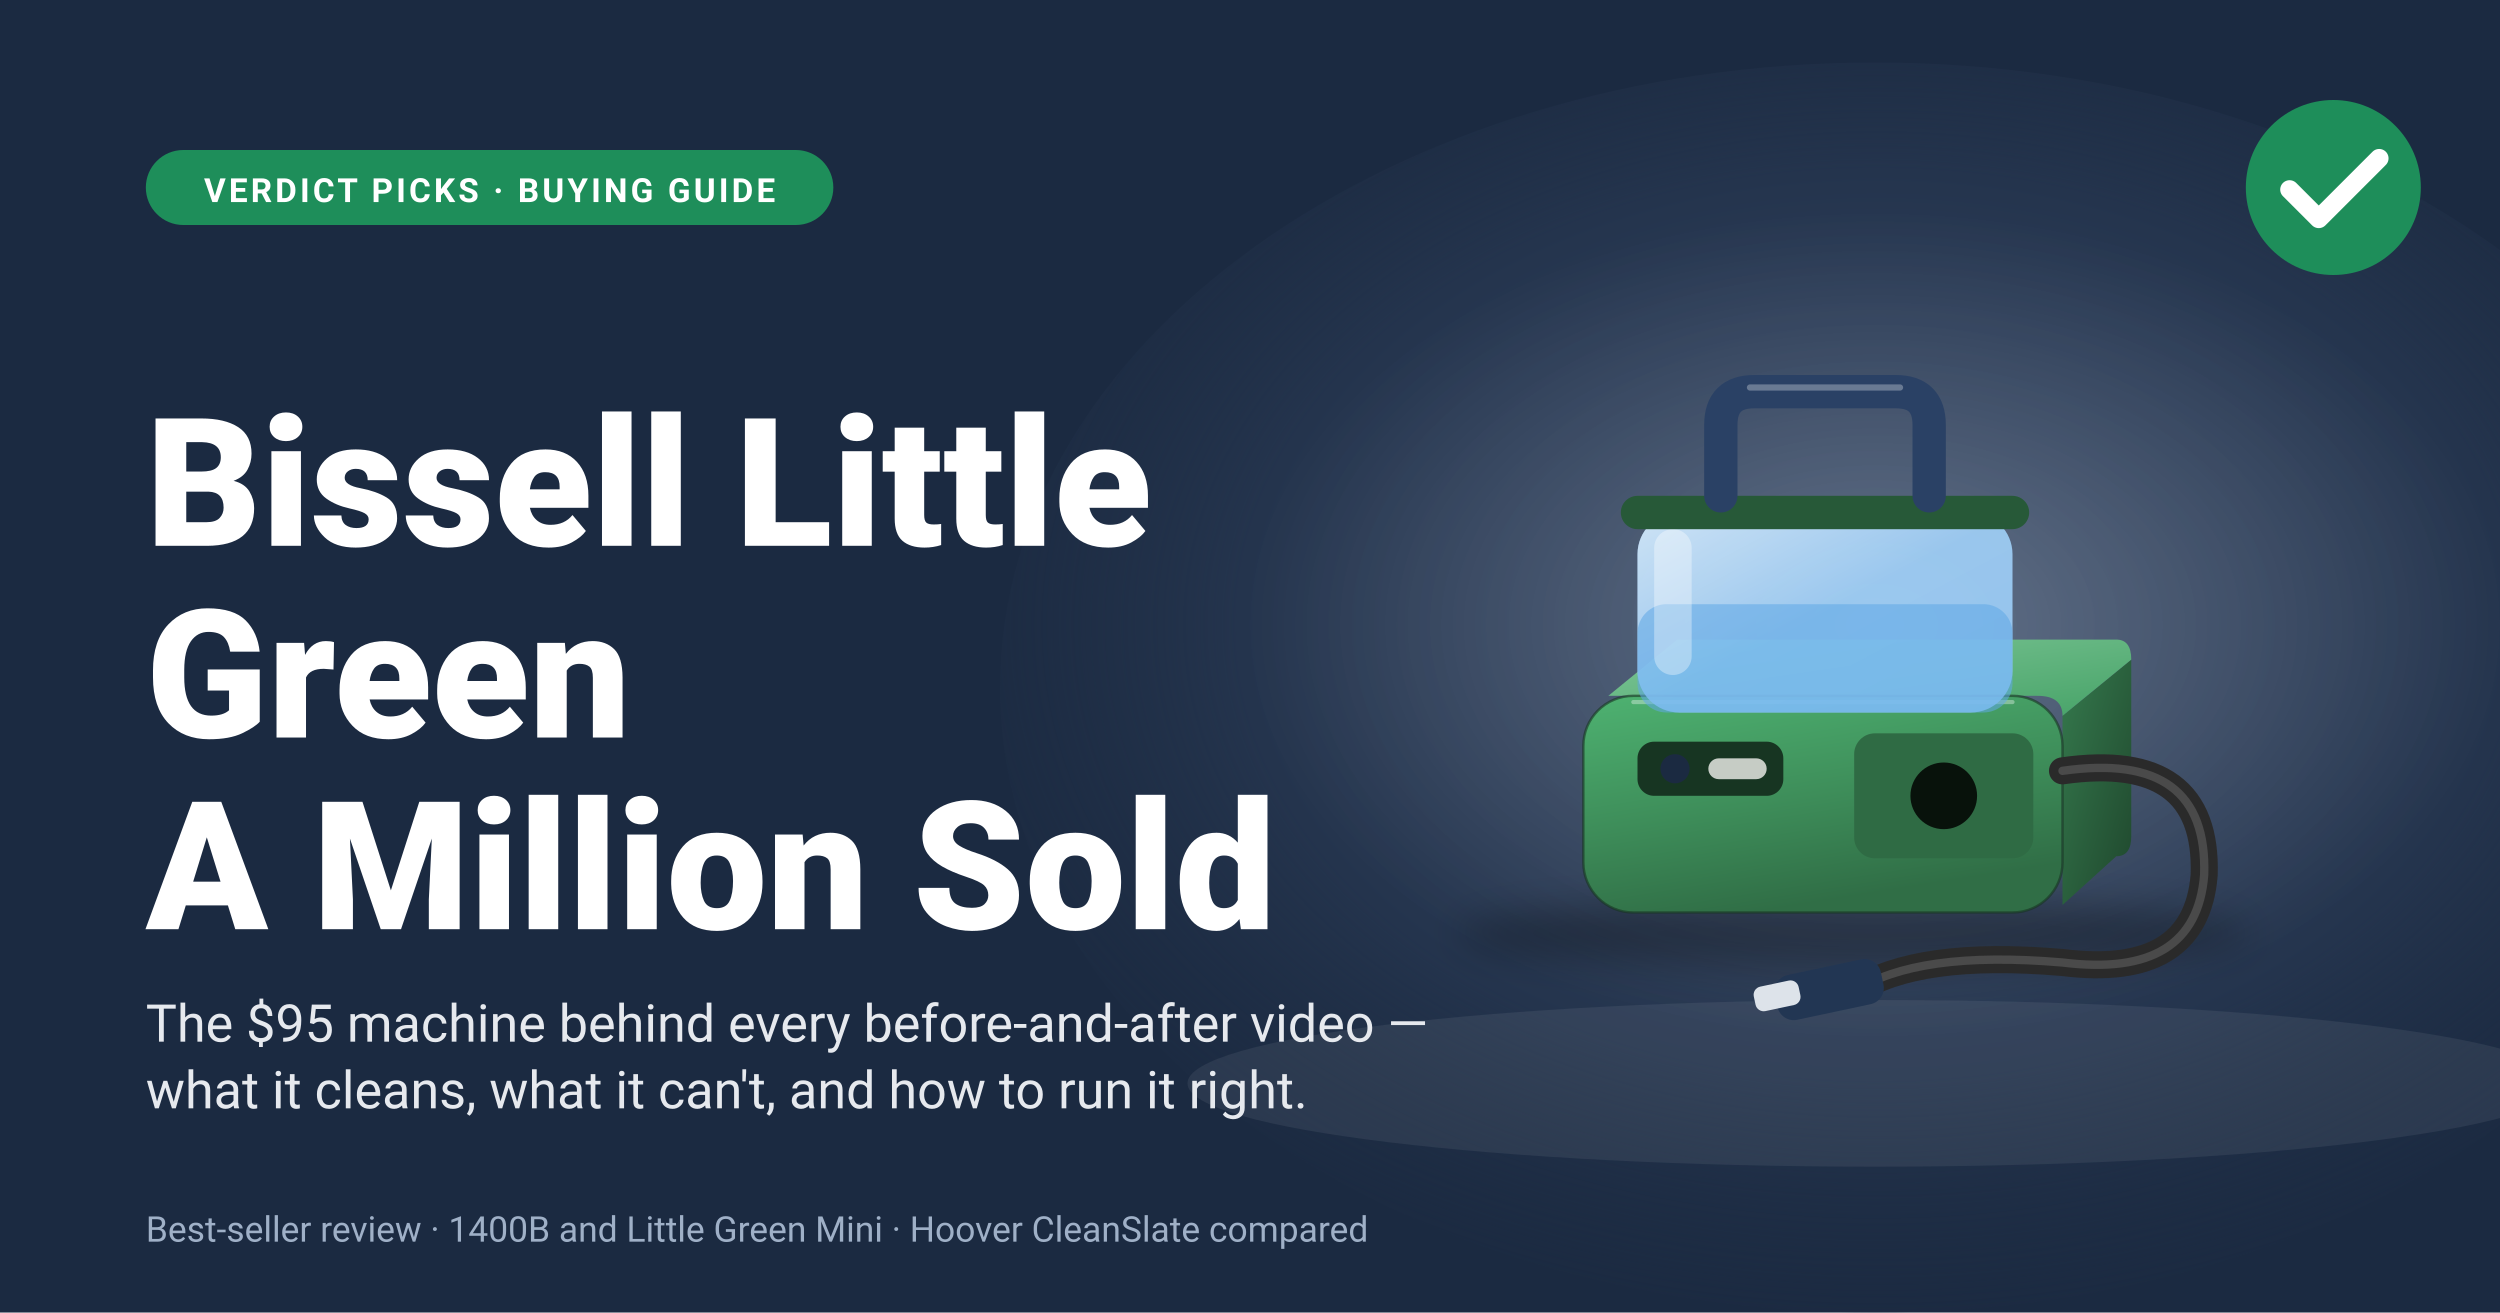
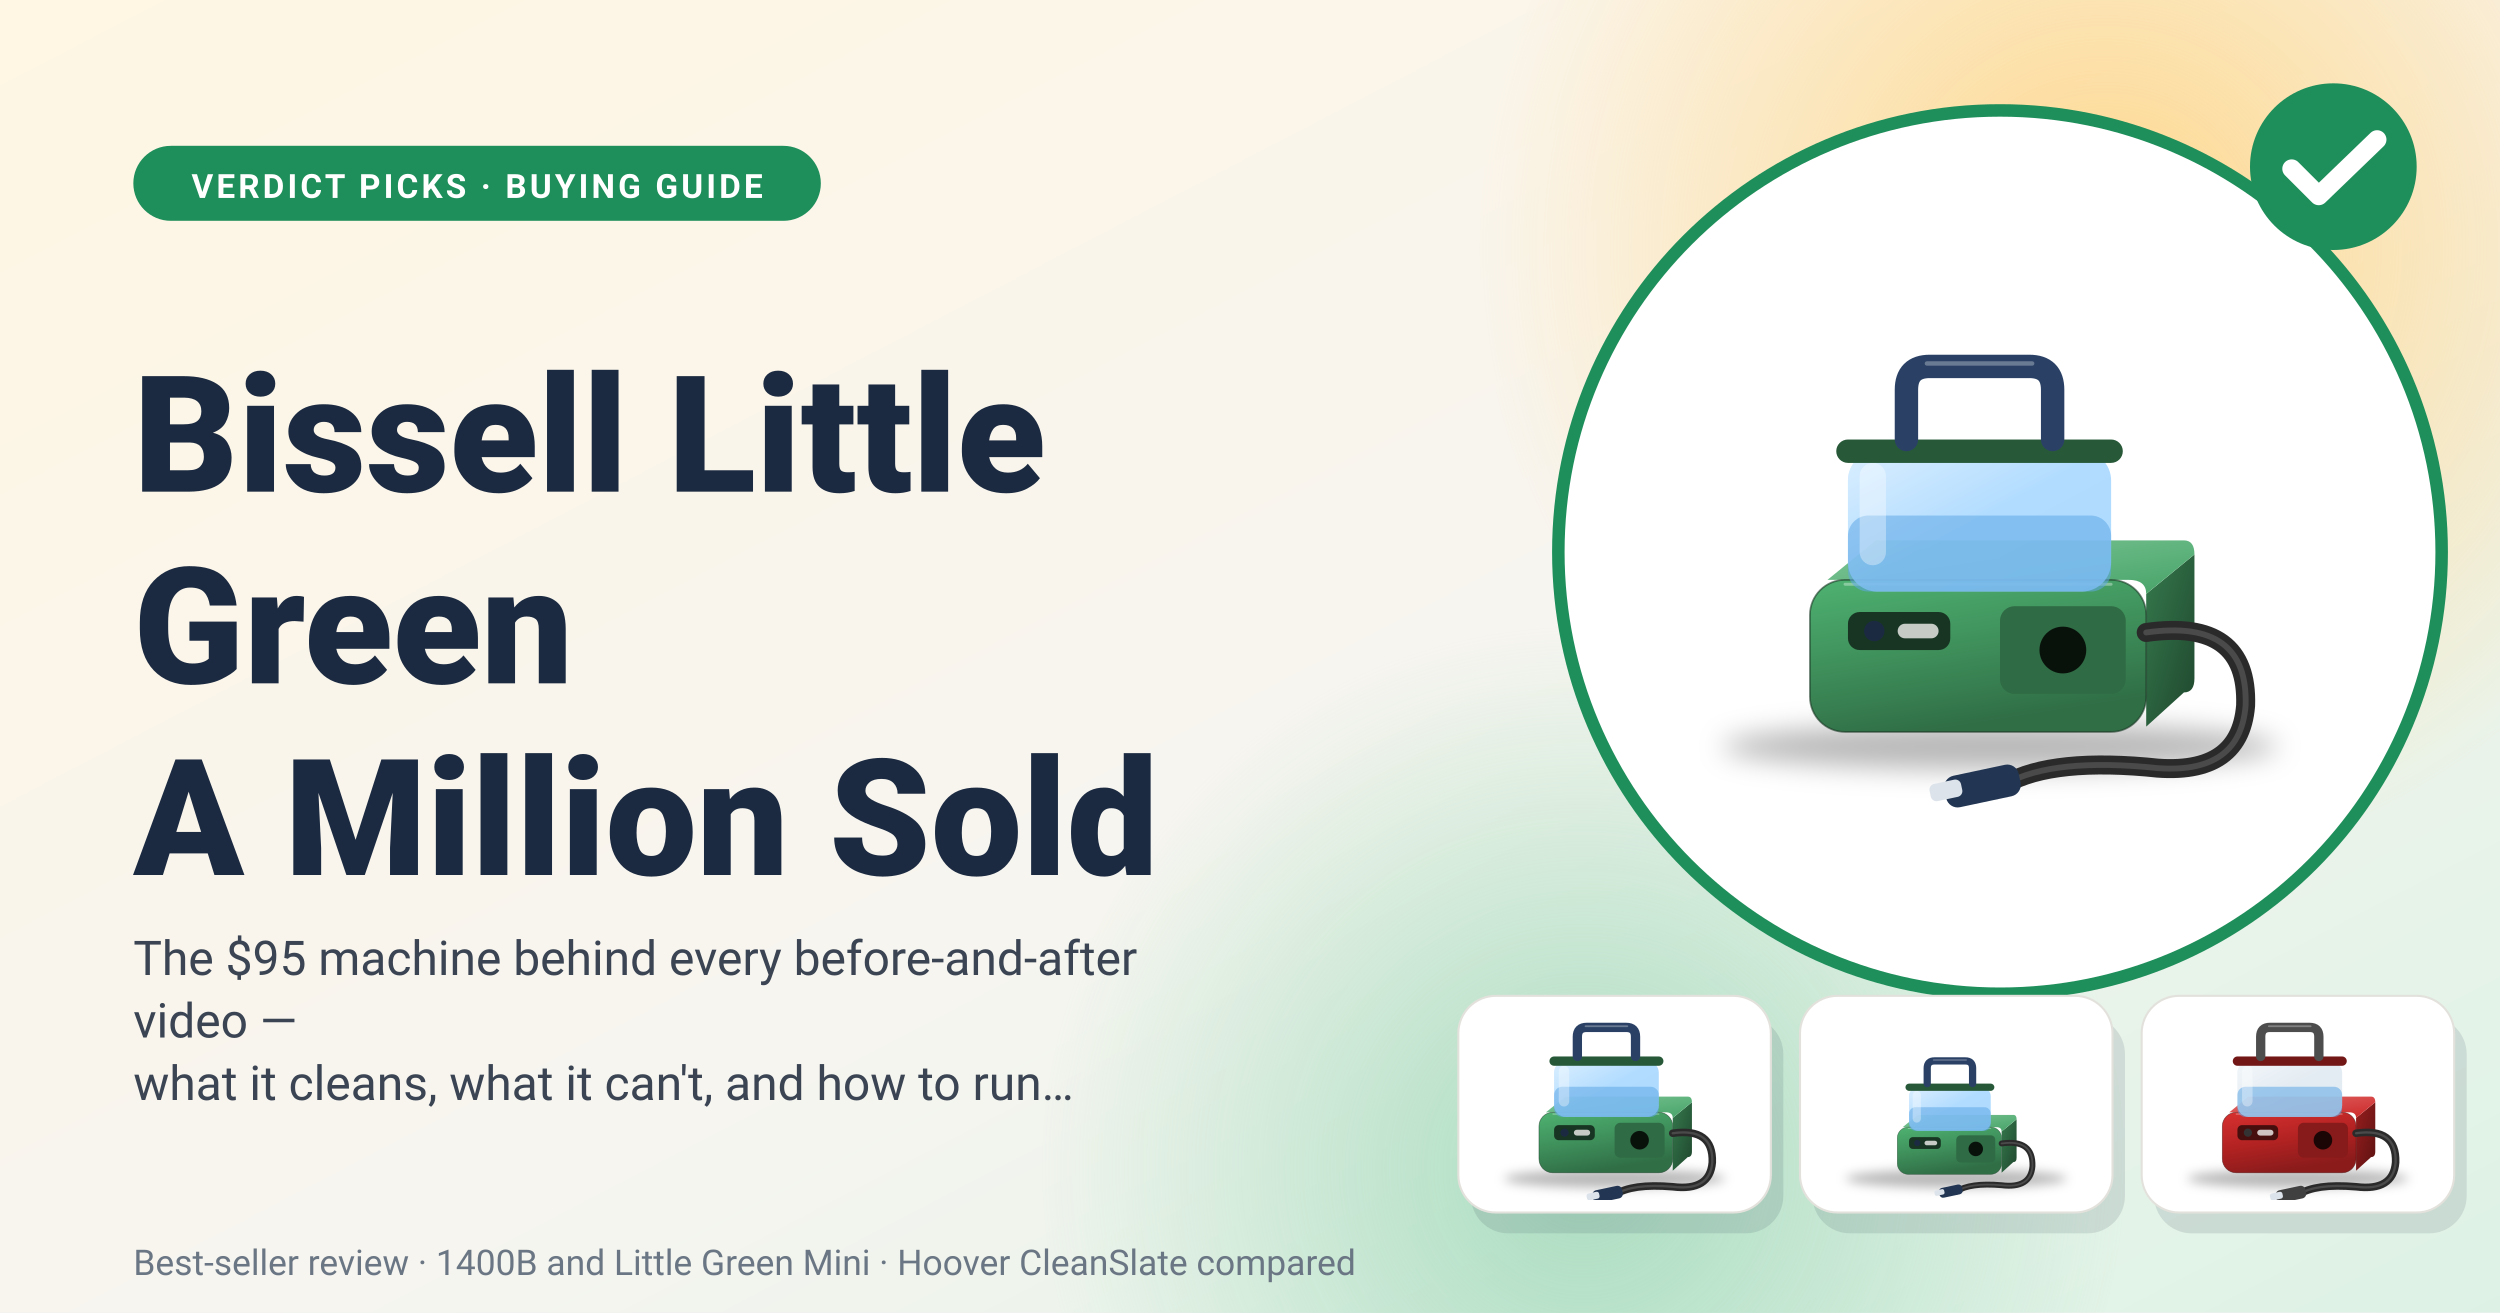
<svg xmlns="http://www.w3.org/2000/svg" viewBox="0 0 1200 630" role="img" aria-label="Bissell Little Green review — Verdict Picks best-seller story">
  <defs>
-     <radialGradient id="cov-spot" cx="50%" cy="45%" r="60%">
-       <stop offset="0" stop-color="#3A4D6B" />
-       <stop offset="0.6" stop-color="#24344D" />
-       <stop offset="1" stop-color="#1B2A41" stop-opacity="0" />
+     <linearGradient id="bc-bg" x1="0" y1="0" x2="1" y2="1">
+       <stop offset="0" stop-color="#FFF6E3" />
+       <stop offset="0.55" stop-color="#F7F5F0" />
+       <stop offset="1" stop-color="#DDF2E5" />
+     </linearGradient>
+     <radialGradient id="bc-sun" cx="50%" cy="50%" r="50%">
+       <stop offset="0" stop-color="#FFD27A" stop-opacity="0.85" />
+       <stop offset="1" stop-color="#FFD27A" stop-opacity="0" />
    </radialGradient>
-     <radialGradient id="cov-halo" cx="50%" cy="50%" r="50%">
-       <stop offset="0" stop-color="#ffffff" stop-opacity="0.22" />
-       <stop offset="1" stop-color="#ffffff" stop-opacity="0" />
+     <radialGradient id="bc-leaf" cx="50%" cy="50%" r="50%">
+       <stop offset="0" stop-color="#8FD3AE" stop-opacity="0.7" />
+       <stop offset="1" stop-color="#8FD3AE" stop-opacity="0" />
    </radialGradient>
-     <linearGradient id="cov-floor" x1="0" y1="0" x2="0" y2="1">
-       <stop offset="0" stop-color="#ffffff" stop-opacity="0.10" />
-       <stop offset="1" stop-color="#ffffff" stop-opacity="0" />
-     </linearGradient>
  </defs>
-   <rect width="1200" height="630" fill="#1B2A41" />
-   <ellipse cx="900" cy="330" rx="420" ry="300" fill="url(#cov-spot)" />
-   <ellipse cx="900" cy="300" rx="300" ry="200" fill="url(#cov-halo)" />
-   <ellipse cx="900" cy="520" rx="330" ry="40" fill="#ffffff" opacity="0.07" />
+   <rect width="1200" height="630" fill="url(#bc-bg)" />
+   <circle cx="1010" cy="120" r="300" fill="url(#bc-sun)" />
+   <circle cx="760" cy="560" r="260" fill="url(#bc-leaf)" />
  <g font-family="-apple-system,Segoe UI,Roboto,Helvetica,Arial,sans-serif">
-     <rect x="70" y="72" width="330" height="36" rx="18" fill="#1E8E5A" />
-     <text x="235" y="97" text-anchor="middle" font-size="16" font-weight="700" fill="#fff" letter-spacing="1.5">VERDICT PICKS · BUYING GUIDE</text>
-     <text x="70" y="262" font-size="86" font-weight="800" fill="#fff">Bissell Little</text>
-     <text x="70" y="354" font-size="86" font-weight="800" fill="#fff">Green</text>
-     <text x="70" y="446" font-size="86" font-weight="800" fill="#fff">A Million Sold</text>
-     <text x="70" y="500" font-size="25" fill="#E6E9EE">The $95 machine behind every before-and-after video —</text>
-     <text x="70" y="532" font-size="25" fill="#E6E9EE">what it cleans, what it can't, and how to run it right.</text>
-     <text x="70" y="596" font-size="17" fill="#9FB0C7">Best-seller review · 1400B and Little Green Mini · Hoover CleanSlate compared</text>
-   </g>
-   <g transform="translate(590 120) scale(1.0)">
+     <rect x="64" y="70" width="330" height="36" rx="18" fill="#1E8E5A" />
+     <text x="229" y="95" text-anchor="middle" font-size="16" font-weight="700" fill="#fff" letter-spacing="1.5">VERDICT PICKS · BUYING GUIDE</text>
+     <text x="64" y="236" font-size="78" font-weight="800" fill="#1B2A41">Bissell Little</text>
+     <text x="64" y="328" font-size="78" font-weight="800" fill="#1B2A41">Green</text>
+     <text x="64" y="420" font-size="78" font-weight="800" fill="#1B2A41">A Million Sold</text>
+     <text x="64" y="468" font-size="23" fill="#3A4453">The $95 machine behind every before-and-after</text>
+     <text x="64" y="498" font-size="23" fill="#3A4453">video —</text>
+     <text x="64" y="528" font-size="23" fill="#3A4453">what it cleans, what it can't, and how to run…</text>
+     <text x="64" y="612" font-size="17" fill="#6B7684">Best-seller review · 1400B and Little Green Mini · Hoover CleanSlate compared</text>
+   </g>
+   <circle cx="960" cy="265" r="212" fill="#fff" />
+   <circle cx="960" cy="265" r="212" fill="none" stroke="#1E8E5A" stroke-width="6" />
+   <g transform="translate(749.4737 128.1579) scale(0.7017544)">
    <defs>
-       <radialGradient id="hero-bg" cx="50%" cy="38%" r="72%">
+       <radialGradient id="bchero-bg" cx="50%" cy="38%" r="72%">
        <stop offset="0" stop-color="#ffffff" />
        <stop offset="0.7" stop-color="#f3f3f1" />
        <stop offset="1" stop-color="#e4e4e1" />
      </radialGradient>
-       <filter id="hero-blur" x="-30%" y="-80%" width="160%" height="300%">
+       <filter id="bchero-blur" x="-30%" y="-80%" width="160%" height="300%">
        <feGaussianBlur stdDeviation="9" />
      </filter>
-       <filter id="hero-soft" x="-20%" y="-20%" width="140%" height="140%">
+       <filter id="bchero-soft" x="-20%" y="-20%" width="140%" height="140%">
        <feGaussianBlur stdDeviation="2.2" />
      </filter>
-       <filter id="hero-glow" x="-50%" y="-50%" width="200%" height="200%">
+       <filter id="bchero-glow" x="-50%" y="-50%" width="200%" height="200%">
        <feGaussianBlur stdDeviation="5" />
      </filter>
-       <linearGradient id="hero-front" x1="0" y1="0" x2="0.35" y2="1">
+       <linearGradient id="bchero-front" x1="0" y1="0" x2="0.35" y2="1">
        <stop offset="0" stop-color="#4eb271" />
        <stop offset="0.55" stop-color="#3E8E5A" />
        <stop offset="1" stop-color="#306e46" />
      </linearGradient>
-       <linearGradient id="hero-side" x1="0" y1="0" x2="1" y2="1">
+       <linearGradient id="bchero-side" x1="0" y1="0" x2="1" y2="1">
        <stop offset="0" stop-color="#35794d" />
        <stop offset="1" stop-color="#1f472d" />
      </linearGradient>
-       <linearGradient id="hero-top" x1="0" y1="0" x2="1" y2="1">
+       <linearGradient id="bchero-top" x1="0" y1="0" x2="1" y2="1">
        <stop offset="0" stop-color="#7fc798" />
        <stop offset="1" stop-color="#47a368" />
      </linearGradient>
-       <radialGradient id="hero-dome" cx="38%" cy="32%" r="75%">
+       <radialGradient id="bchero-dome" cx="38%" cy="32%" r="75%">
        <stop offset="0" stop-color="#78c493" />
        <stop offset="0.6" stop-color="#3E8E5A" />
        <stop offset="1" stop-color="#285c3b" />
      </radialGradient>
-       <linearGradient id="hero-gloss" x1="0" y1="0" x2="1" y2="1">
+       <linearGradient id="bchero-gloss" x1="0" y1="0" x2="1" y2="1">
        <stop offset="0" stop-color="#ffffff" stop-opacity="0.55" />
        <stop offset="0.5" stop-color="#ffffff" stop-opacity="0.05" />
        <stop offset="1" stop-color="#ffffff" stop-opacity="0" />
      </linearGradient>
-       <linearGradient id="hero-screen" x1="0" y1="0" x2="1" y2="1">
+       <linearGradient id="bchero-screen" x1="0" y1="0" x2="1" y2="1">
        <stop offset="0" stop-color="#1d2a3a" />
        <stop offset="1" stop-color="#060a10" />
      </linearGradient>
-       <linearGradient id="hero-metal" x1="0" y1="0" x2="1" y2="0">
+       <linearGradient id="bchero-metal" x1="0" y1="0" x2="1" y2="0">
        <stop offset="0" stop-color="#d9d9d6" />
        <stop offset="0.35" stop-color="#f4f4f2" />
        <stop offset="0.65" stop-color="#bdbdb9" />
        <stop offset="1" stop-color="#e6e6e3" />
      </linearGradient>
-       <linearGradient id="hero-accent" x1="0" y1="0" x2="0" y2="1">
+       <linearGradient id="bchero-accent" x1="0" y1="0" x2="0" y2="1">
        <stop offset="0" stop-color="#314d77" />
        <stop offset="1" stop-color="#090e16" />
      </linearGradient>
-       <linearGradient id="hero-lens" x1="0" y1="0" x2="1" y2="1">
+       <linearGradient id="bchero-lens" x1="0" y1="0" x2="1" y2="1">
        <stop offset="0" stop-color="#5a6470" />
        <stop offset="0.45" stop-color="#1c2129" />
        <stop offset="0.55" stop-color="#2b323c" />
        <stop offset="1" stop-color="#0c0f14" />
      </linearGradient>
    </defs>
-     <ellipse cx="300" cy="328" rx="190" ry="16" fill="#000" opacity="0.28" filter="url(#hero-blur)" />
+     <ellipse cx="300" cy="328" rx="190" ry="16" fill="#000" opacity="0.28" filter="url(#bchero-blur)" />
    <g transform="translate(0.0 0.0) scale(1.0)">
-       <path d="M 400 223.6 L 433.0 196.6 L 433.0 281.4 Q 433.0 291.0 425.8 291.0 L 400 314.4 Z" fill="url(#hero-side)" />
-       <path d="M 182.0 214 L 215.0 187.0 L 425.8 187.0 Q 433.0 187.0 433.0 196.6 L 400 223.6 Q 400 214 388.0 214 Z" fill="url(#hero-top)" />
-       <rect x="170" y="214" width="230" height="104" rx="24" fill="url(#hero-front)" />
+       <path d="M 400 223.6 L 433.0 196.6 L 433.0 281.4 Q 433.0 291.0 425.8 291.0 L 400 314.4 Z" fill="url(#bchero-side)" />
+       <path d="M 182.0 214 L 215.0 187.0 L 425.8 187.0 Q 433.0 187.0 433.0 196.6 L 400 223.6 Q 400 214 388.0 214 Z" fill="url(#bchero-top)" />
+       <rect x="170" y="214" width="230" height="104" rx="24" fill="url(#bchero-front)" />
      <rect x="170" y="214" width="230" height="104" rx="24" fill="none" stroke="#173522" stroke-width="1.2" opacity="0.6" />
      <path d="M 194 217 L 376 217" stroke="#fff" stroke-opacity="0.35" stroke-width="2" stroke-linecap="round" />
      <rect x="196" y="126" width="180" height="96" rx="20" fill="#9FD3FF" opacity="0.85" />
-       <rect x="196" y="126" width="180" height="96" rx="20" fill="url(#hero-gloss)" />
+       <rect x="196" y="126" width="180" height="96" rx="20" fill="url(#bchero-gloss)" />
      <rect x="196" y="170" width="180" height="52" rx="14" fill="#5FA8E6" opacity="0.55" />
      <rect x="204" y="134" width="18" height="70" rx="9" fill="#fff" opacity="0.35" />
      <rect x="188" y="118" width="196" height="16" rx="8" fill="#275938" />
      <path d="M 236 118 L 236 84 Q 236 68 252 68 L 320 68 Q 336 68 336 84 L 336 118" fill="none" stroke="#2a4165" stroke-width="16" stroke-linecap="round" />
      <path d="M 250 66 L 322 66" stroke="#fff" stroke-opacity="0.3" stroke-width="3" stroke-linecap="round" />
      <rect x="196" y="236" width="70" height="26" rx="8" fill="#173522" />
      <circle cx="214" cy="249" r="7" fill="#1B2A41" />
      <rect x="230" y="244" width="28" height="10" rx="5" fill="#F1F1EE" opacity="0.8" />
      <rect x="300" y="232" width="86" height="60" rx="10" fill="#2f6b44" />
      <circle cx="343" cy="262" r="16" fill="#08120b" />
      <path d="M 400 250 Q 470 240 468 300 Q 464 350 400 342 Q 330 336 300 356" fill="none" stroke="#2A2A2A" stroke-width="13" stroke-linecap="round" />
      <path d="M 400 250 Q 470 240 468 300 Q 464 350 400 342 Q 330 336 300 356" fill="none" stroke="#fff" stroke-opacity="0.15" stroke-width="4" stroke-linecap="round" />
      <rect x="262" y="344" width="52" height="22" rx="8" fill="#223653" transform="rotate(-12 288 355)" />
      <rect x="252" y="352" width="22" height="12" rx="4" fill="#DDE3EA" transform="rotate(-12 263 358)" />
    </g>
  </g>
-   <circle cx="1120" cy="90" r="42" fill="#1E8E5A" />
-   <path d="M 1099 91 L 1113 105 L 1142 76" fill="none" stroke="#fff" stroke-width="9" stroke-linecap="round" stroke-linejoin="round" />
+   <g transform="translate(700 478)">
+     <rect x="6" y="10" width="150" height="104" rx="18" fill="#1B2A41" opacity="0.12" />
+     <rect width="150" height="104" rx="18" fill="#fff" />
+     <rect width="150" height="104" rx="18" fill="none" stroke="#E3E1DB" />
+     <svg x="8" y="6" width="134" height="92" viewBox="60 40 480 320" preserveAspectRatio="xMidYMid meet">
+       <g transform="translate(0 0) scale(1.0)">
+         <defs>
+           <radialGradient id="clittle-green-bg" cx="50%" cy="38%" r="72%">
+             <stop offset="0" stop-color="#ffffff" />
+             <stop offset="0.7" stop-color="#f3f3f1" />
+             <stop offset="1" stop-color="#e4e4e1" />
+           </radialGradient>
+           <filter id="clittle-green-blur" x="-30%" y="-80%" width="160%" height="300%">
+             <feGaussianBlur stdDeviation="9" />
+           </filter>
+           <filter id="clittle-green-soft" x="-20%" y="-20%" width="140%" height="140%">
+             <feGaussianBlur stdDeviation="2.2" />
+           </filter>
+           <filter id="clittle-green-glow" x="-50%" y="-50%" width="200%" height="200%">
+             <feGaussianBlur stdDeviation="5" />
+           </filter>
+           <linearGradient id="clittle-green-front" x1="0" y1="0" x2="0.35" y2="1">
+             <stop offset="0" stop-color="#4eb271" />
+             <stop offset="0.55" stop-color="#3E8E5A" />
+             <stop offset="1" stop-color="#306e46" />
+           </linearGradient>
+           <linearGradient id="clittle-green-side" x1="0" y1="0" x2="1" y2="1">
+             <stop offset="0" stop-color="#35794d" />
+             <stop offset="1" stop-color="#1f472d" />
+           </linearGradient>
+           <linearGradient id="clittle-green-top" x1="0" y1="0" x2="1" y2="1">
+             <stop offset="0" stop-color="#7fc798" />
+             <stop offset="1" stop-color="#47a368" />
+           </linearGradient>
+           <radialGradient id="clittle-green-dome" cx="38%" cy="32%" r="75%">
+             <stop offset="0" stop-color="#78c493" />
+             <stop offset="0.6" stop-color="#3E8E5A" />
+             <stop offset="1" stop-color="#285c3b" />
+           </radialGradient>
+           <linearGradient id="clittle-green-gloss" x1="0" y1="0" x2="1" y2="1">
+             <stop offset="0" stop-color="#ffffff" stop-opacity="0.55" />
+             <stop offset="0.5" stop-color="#ffffff" stop-opacity="0.05" />
+             <stop offset="1" stop-color="#ffffff" stop-opacity="0" />
+           </linearGradient>
+           <linearGradient id="clittle-green-screen" x1="0" y1="0" x2="1" y2="1">
+             <stop offset="0" stop-color="#1d2a3a" />
+             <stop offset="1" stop-color="#060a10" />
+           </linearGradient>
+           <linearGradient id="clittle-green-metal" x1="0" y1="0" x2="1" y2="0">
+             <stop offset="0" stop-color="#d9d9d6" />
+             <stop offset="0.35" stop-color="#f4f4f2" />
+             <stop offset="0.65" stop-color="#bdbdb9" />
+             <stop offset="1" stop-color="#e6e6e3" />
+           </linearGradient>
+           <linearGradient id="clittle-green-accent" x1="0" y1="0" x2="0" y2="1">
+             <stop offset="0" stop-color="#314d77" />
+             <stop offset="1" stop-color="#090e16" />
+           </linearGradient>
+           <linearGradient id="clittle-green-lens" x1="0" y1="0" x2="1" y2="1">
+             <stop offset="0" stop-color="#5a6470" />
+             <stop offset="0.45" stop-color="#1c2129" />
+             <stop offset="0.55" stop-color="#2b323c" />
+             <stop offset="1" stop-color="#0c0f14" />
+           </linearGradient>
+         </defs>
+         <ellipse cx="300" cy="328" rx="190" ry="16" fill="#000" opacity="0.28" filter="url(#clittle-green-blur)" />
+         <g transform="translate(0.0 0.0) scale(1.0)">
+           <path d="M 400 223.6 L 433.0 196.6 L 433.0 281.4 Q 433.0 291.0 425.8 291.0 L 400 314.4 Z" fill="url(#clittle-green-side)" />
+           <path d="M 182.0 214 L 215.0 187.0 L 425.8 187.0 Q 433.0 187.0 433.0 196.6 L 400 223.6 Q 400 214 388.0 214 Z" fill="url(#clittle-green-top)" />
+           <rect x="170" y="214" width="230" height="104" rx="24" fill="url(#clittle-green-front)" />
+           <rect x="170" y="214" width="230" height="104" rx="24" fill="none" stroke="#173522" stroke-width="1.2" opacity="0.6" />
+           <path d="M 194 217 L 376 217" stroke="#fff" stroke-opacity="0.35" stroke-width="2" stroke-linecap="round" />
+           <rect x="196" y="126" width="180" height="96" rx="20" fill="#9FD3FF" opacity="0.85" />
+           <rect x="196" y="126" width="180" height="96" rx="20" fill="url(#clittle-green-gloss)" />
+           <rect x="196" y="170" width="180" height="52" rx="14" fill="#5FA8E6" opacity="0.55" />
+           <rect x="204" y="134" width="18" height="70" rx="9" fill="#fff" opacity="0.35" />
+           <rect x="188" y="118" width="196" height="16" rx="8" fill="#275938" />
+           <path d="M 236 118 L 236 84 Q 236 68 252 68 L 320 68 Q 336 68 336 84 L 336 118" fill="none" stroke="#2a4165" stroke-width="16" stroke-linecap="round" />
+           <path d="M 250 66 L 322 66" stroke="#fff" stroke-opacity="0.3" stroke-width="3" stroke-linecap="round" />
+           <rect x="196" y="236" width="70" height="26" rx="8" fill="#173522" />
+           <circle cx="214" cy="249" r="7" fill="#1B2A41" />
+           <rect x="230" y="244" width="28" height="10" rx="5" fill="#F1F1EE" opacity="0.8" />
+           <rect x="300" y="232" width="86" height="60" rx="10" fill="#2f6b44" />
+           <circle cx="343" cy="262" r="16" fill="#08120b" />
+           <path d="M 400 250 Q 470 240 468 300 Q 464 350 400 342 Q 330 336 300 356" fill="none" stroke="#2A2A2A" stroke-width="13" stroke-linecap="round" />
+           <path d="M 400 250 Q 470 240 468 300 Q 464 350 400 342 Q 330 336 300 356" fill="none" stroke="#fff" stroke-opacity="0.15" stroke-width="4" stroke-linecap="round" />
+           <rect x="262" y="344" width="52" height="22" rx="8" fill="#223653" transform="rotate(-12 288 355)" />
+           <rect x="252" y="352" width="22" height="12" rx="4" fill="#DDE3EA" transform="rotate(-12 263 358)" />
+         </g>
+       </g>
+     </svg>
+   </g>
+   <g transform="translate(864 478)">
+     <rect x="6" y="10" width="150" height="104" rx="18" fill="#1B2A41" opacity="0.12" />
+     <rect width="150" height="104" rx="18" fill="#fff" />
+     <rect width="150" height="104" rx="18" fill="none" stroke="#E3E1DB" />
+     <svg x="8" y="6" width="134" height="92" viewBox="60 40 480 320" preserveAspectRatio="xMidYMid meet">
+       <g transform="translate(0 0) scale(1.0)">
+         <defs>
+           <radialGradient id="cmini-bg" cx="50%" cy="38%" r="72%">
+             <stop offset="0" stop-color="#ffffff" />
+             <stop offset="0.7" stop-color="#f3f3f1" />
+             <stop offset="1" stop-color="#e4e4e1" />
+           </radialGradient>
+           <filter id="cmini-blur" x="-30%" y="-80%" width="160%" height="300%">
+             <feGaussianBlur stdDeviation="9" />
+           </filter>
+           <filter id="cmini-soft" x="-20%" y="-20%" width="140%" height="140%">
+             <feGaussianBlur stdDeviation="2.2" />
+           </filter>
+           <filter id="cmini-glow" x="-50%" y="-50%" width="200%" height="200%">
+             <feGaussianBlur stdDeviation="5" />
+           </filter>
+           <linearGradient id="cmini-front" x1="0" y1="0" x2="0.35" y2="1">
+             <stop offset="0" stop-color="#4eb271" />
+             <stop offset="0.55" stop-color="#3E8E5A" />
+             <stop offset="1" stop-color="#306e46" />
+           </linearGradient>
+           <linearGradient id="cmini-side" x1="0" y1="0" x2="1" y2="1">
+             <stop offset="0" stop-color="#35794d" />
+             <stop offset="1" stop-color="#1f472d" />
+           </linearGradient>
+           <linearGradient id="cmini-top" x1="0" y1="0" x2="1" y2="1">
+             <stop offset="0" stop-color="#7fc798" />
+             <stop offset="1" stop-color="#47a368" />
+           </linearGradient>
+           <radialGradient id="cmini-dome" cx="38%" cy="32%" r="75%">
+             <stop offset="0" stop-color="#78c493" />
+             <stop offset="0.6" stop-color="#3E8E5A" />
+             <stop offset="1" stop-color="#285c3b" />
+           </radialGradient>
+           <linearGradient id="cmini-gloss" x1="0" y1="0" x2="1" y2="1">
+             <stop offset="0" stop-color="#ffffff" stop-opacity="0.55" />
+             <stop offset="0.5" stop-color="#ffffff" stop-opacity="0.05" />
+             <stop offset="1" stop-color="#ffffff" stop-opacity="0" />
+           </linearGradient>
+           <linearGradient id="cmini-screen" x1="0" y1="0" x2="1" y2="1">
+             <stop offset="0" stop-color="#1d2a3a" />
+             <stop offset="1" stop-color="#060a10" />
+           </linearGradient>
+           <linearGradient id="cmini-metal" x1="0" y1="0" x2="1" y2="0">
+             <stop offset="0" stop-color="#d9d9d6" />
+             <stop offset="0.35" stop-color="#f4f4f2" />
+             <stop offset="0.65" stop-color="#bdbdb9" />
+             <stop offset="1" stop-color="#e6e6e3" />
+           </linearGradient>
+           <linearGradient id="cmini-accent" x1="0" y1="0" x2="0" y2="1">
+             <stop offset="0" stop-color="#314d77" />
+             <stop offset="1" stop-color="#090e16" />
+           </linearGradient>
+           <linearGradient id="cmini-lens" x1="0" y1="0" x2="1" y2="1">
+             <stop offset="0" stop-color="#5a6470" />
+             <stop offset="0.45" stop-color="#1c2129" />
+             <stop offset="0.55" stop-color="#2b323c" />
+             <stop offset="1" stop-color="#0c0f14" />
+           </linearGradient>
+         </defs>
+         <ellipse cx="300" cy="328" rx="190" ry="16" fill="#000" opacity="0.28" filter="url(#cmini-blur)" />
+         <g transform="translate(66.0 72.6) scale(0.78)">
+           <path d="M 400 223.6 L 433.0 196.6 L 433.0 281.4 Q 433.0 291.0 425.8 291.0 L 400 314.4 Z" fill="url(#cmini-side)" />
+           <path d="M 182.0 214 L 215.0 187.0 L 425.8 187.0 Q 433.0 187.0 433.0 196.6 L 400 223.6 Q 400 214 388.0 214 Z" fill="url(#cmini-top)" />
+           <rect x="170" y="214" width="230" height="104" rx="24" fill="url(#cmini-front)" />
+           <rect x="170" y="214" width="230" height="104" rx="24" fill="none" stroke="#173522" stroke-width="1.2" opacity="0.6" />
+           <path d="M 194 217 L 376 217" stroke="#fff" stroke-opacity="0.35" stroke-width="2" stroke-linecap="round" />
+           <rect x="196" y="126" width="180" height="96" rx="20" fill="#9FD3FF" opacity="0.85" />
+           <rect x="196" y="126" width="180" height="96" rx="20" fill="url(#cmini-gloss)" />
+           <rect x="196" y="170" width="180" height="52" rx="14" fill="#5FA8E6" opacity="0.55" />
+           <rect x="204" y="134" width="18" height="70" rx="9" fill="#fff" opacity="0.35" />
+           <rect x="188" y="118" width="196" height="16" rx="8" fill="#275938" />
+           <path d="M 236 118 L 236 84 Q 236 68 252 68 L 320 68 Q 336 68 336 84 L 336 118" fill="none" stroke="#2a4165" stroke-width="16" stroke-linecap="round" />
+           <path d="M 250 66 L 322 66" stroke="#fff" stroke-opacity="0.3" stroke-width="3" stroke-linecap="round" />
+           <rect x="196" y="236" width="70" height="26" rx="8" fill="#173522" />
+           <circle cx="214" cy="249" r="7" fill="#1B2A41" />
+           <rect x="230" y="244" width="28" height="10" rx="5" fill="#F1F1EE" opacity="0.8" />
+           <rect x="300" y="232" width="86" height="60" rx="10" fill="#2f6b44" />
+           <circle cx="343" cy="262" r="16" fill="#08120b" />
+           <path d="M 400 250 Q 470 240 468 300 Q 464 350 400 342 Q 330 336 300 356" fill="none" stroke="#2A2A2A" stroke-width="13" stroke-linecap="round" />
+           <path d="M 400 250 Q 470 240 468 300 Q 464 350 400 342 Q 330 336 300 356" fill="none" stroke="#fff" stroke-opacity="0.15" stroke-width="4" stroke-linecap="round" />
+           <rect x="262" y="344" width="52" height="22" rx="8" fill="#223653" transform="rotate(-12 288 355)" />
+           <rect x="252" y="352" width="22" height="12" rx="4" fill="#DDE3EA" transform="rotate(-12 263 358)" />
+         </g>
+       </g>
+     </svg>
+   </g>
+   <g transform="translate(1028 478)">
+     <rect x="6" y="10" width="150" height="104" rx="18" fill="#1B2A41" opacity="0.12" />
+     <rect width="150" height="104" rx="18" fill="#fff" />
+     <rect width="150" height="104" rx="18" fill="none" stroke="#E3E1DB" />
+     <svg x="8" y="6" width="134" height="92" viewBox="60 40 480 320" preserveAspectRatio="xMidYMid meet">
+       <g transform="translate(0 0) scale(1.0)">
+         <defs>
+           <radialGradient id="ccleanslate-bg" cx="50%" cy="38%" r="72%">
+             <stop offset="0" stop-color="#ffffff" />
+             <stop offset="0.7" stop-color="#f3f3f1" />
+             <stop offset="1" stop-color="#e4e4e1" />
+           </radialGradient>
+           <filter id="ccleanslate-blur" x="-30%" y="-80%" width="160%" height="300%">
+             <feGaussianBlur stdDeviation="9" />
+           </filter>
+           <filter id="ccleanslate-soft" x="-20%" y="-20%" width="140%" height="140%">
+             <feGaussianBlur stdDeviation="2.2" />
+           </filter>
+           <filter id="ccleanslate-glow" x="-50%" y="-50%" width="200%" height="200%">
+             <feGaussianBlur stdDeviation="5" />
+           </filter>
+           <linearGradient id="ccleanslate-front" x1="0" y1="0" x2="0.35" y2="1">
+             <stop offset="0" stop-color="#d73030" />
+             <stop offset="0.55" stop-color="#B22222" />
+             <stop offset="1" stop-color="#8b1b1b" />
+           </linearGradient>
+           <linearGradient id="ccleanslate-side" x1="0" y1="0" x2="1" y2="1">
+             <stop offset="0" stop-color="#981d1d" />
+             <stop offset="1" stop-color="#5c1212" />
+           </linearGradient>
+           <linearGradient id="ccleanslate-top" x1="0" y1="0" x2="1" y2="1">
+             <stop offset="0" stop-color="#e36c6c" />
+             <stop offset="1" stop-color="#cc2727" />
+           </linearGradient>
+           <radialGradient id="ccleanslate-dome" cx="38%" cy="32%" r="75%">
+             <stop offset="0" stop-color="#e16363" />
+             <stop offset="0.6" stop-color="#B22222" />
+             <stop offset="1" stop-color="#761717" />
+           </radialGradient>
+           <linearGradient id="ccleanslate-gloss" x1="0" y1="0" x2="1" y2="1">
+             <stop offset="0" stop-color="#ffffff" stop-opacity="0.55" />
+             <stop offset="0.5" stop-color="#ffffff" stop-opacity="0.05" />
+             <stop offset="1" stop-color="#ffffff" stop-opacity="0" />
+           </linearGradient>
+           <linearGradient id="ccleanslate-screen" x1="0" y1="0" x2="1" y2="1">
+             <stop offset="0" stop-color="#1d2a3a" />
+             <stop offset="1" stop-color="#060a10" />
+           </linearGradient>
+           <linearGradient id="ccleanslate-metal" x1="0" y1="0" x2="1" y2="0">
+             <stop offset="0" stop-color="#d9d9d6" />
+             <stop offset="0.35" stop-color="#f4f4f2" />
+             <stop offset="0.65" stop-color="#bdbdb9" />
+             <stop offset="1" stop-color="#e6e6e3" />
+           </linearGradient>
+           <linearGradient id="ccleanslate-accent" x1="0" y1="0" x2="0" y2="1">
+             <stop offset="0" stop-color="#595959" />
+             <stop offset="1" stop-color="#141414" />
+           </linearGradient>
+           <linearGradient id="ccleanslate-lens" x1="0" y1="0" x2="1" y2="1">
+             <stop offset="0" stop-color="#5a6470" />
+             <stop offset="0.45" stop-color="#1c2129" />
+             <stop offset="0.55" stop-color="#2b323c" />
+             <stop offset="1" stop-color="#0c0f14" />
+           </linearGradient>
+         </defs>
+         <ellipse cx="300" cy="328" rx="190" ry="16" fill="#000" opacity="0.28" filter="url(#ccleanslate-blur)" />
+         <g transform="translate(0.0 0.0) scale(1.0)">
+           <path d="M 400 223.6 L 433.0 196.6 L 433.0 281.4 Q 433.0 291.0 425.8 291.0 L 400 314.4 Z" fill="url(#ccleanslate-side)" />
+           <path d="M 182.0 214 L 215.0 187.0 L 425.8 187.0 Q 433.0 187.0 433.0 196.6 L 400 223.6 Q 400 214 388.0 214 Z" fill="url(#ccleanslate-top)" />
+           <rect x="170" y="214" width="230" height="104" rx="24" fill="url(#ccleanslate-front)" />
+           <rect x="170" y="214" width="230" height="104" rx="24" fill="none" stroke="#470e0e" stroke-width="1.2" opacity="0.6" />
+           <path d="M 194 217 L 376 217" stroke="#fff" stroke-opacity="0.35" stroke-width="2" stroke-linecap="round" />
+           <rect x="196" y="126" width="180" height="96" rx="20" fill="#DDE8F0" opacity="0.85" />
+           <rect x="196" y="126" width="180" height="96" rx="20" fill="url(#ccleanslate-gloss)" />
+           <rect x="196" y="170" width="180" height="52" rx="14" fill="#5FA8E6" opacity="0.55" />
+           <rect x="204" y="134" width="18" height="70" rx="9" fill="#fff" opacity="0.35" />
+           <rect x="188" y="118" width="196" height="16" rx="8" fill="#721616" />
+           <path d="M 236 118 L 236 84 Q 236 68 252 68 L 320 68 Q 336 68 336 84 L 336 118" fill="none" stroke="#4d4d4d" stroke-width="16" stroke-linecap="round" />
+           <path d="M 250 66 L 322 66" stroke="#fff" stroke-opacity="0.3" stroke-width="3" stroke-linecap="round" />
+           <rect x="196" y="236" width="70" height="26" rx="8" fill="#470e0e" />
+           <circle cx="214" cy="249" r="7" fill="#333" />
+           <rect x="230" y="244" width="28" height="10" rx="5" fill="#F1F1EE" opacity="0.8" />
+           <rect x="300" y="232" width="86" height="60" rx="10" fill="#871a1a" />
+           <circle cx="343" cy="262" r="16" fill="#1c0505" />
+           <path d="M 400 250 Q 470 240 468 300 Q 464 350 400 342 Q 330 336 300 356" fill="none" stroke="#2A2A2A" stroke-width="13" stroke-linecap="round" />
+           <path d="M 400 250 Q 470 240 468 300 Q 464 350 400 342 Q 330 336 300 356" fill="none" stroke="#fff" stroke-opacity="0.15" stroke-width="4" stroke-linecap="round" />
+           <rect x="262" y="344" width="52" height="22" rx="8" fill="#404040" transform="rotate(-12 288 355)" />
+           <rect x="252" y="352" width="22" height="12" rx="4" fill="#DDE3EA" transform="rotate(-12 263 358)" />
+         </g>
+       </g>
+     </svg>
+   </g>
+   <circle cx="1120" cy="80" r="40" fill="#1E8E5A" />
+   <path d="M 1100 81 L 1113 94 L 1141 67" fill="none" stroke="#fff" stroke-width="9" stroke-linecap="round" stroke-linejoin="round" />
</svg>
